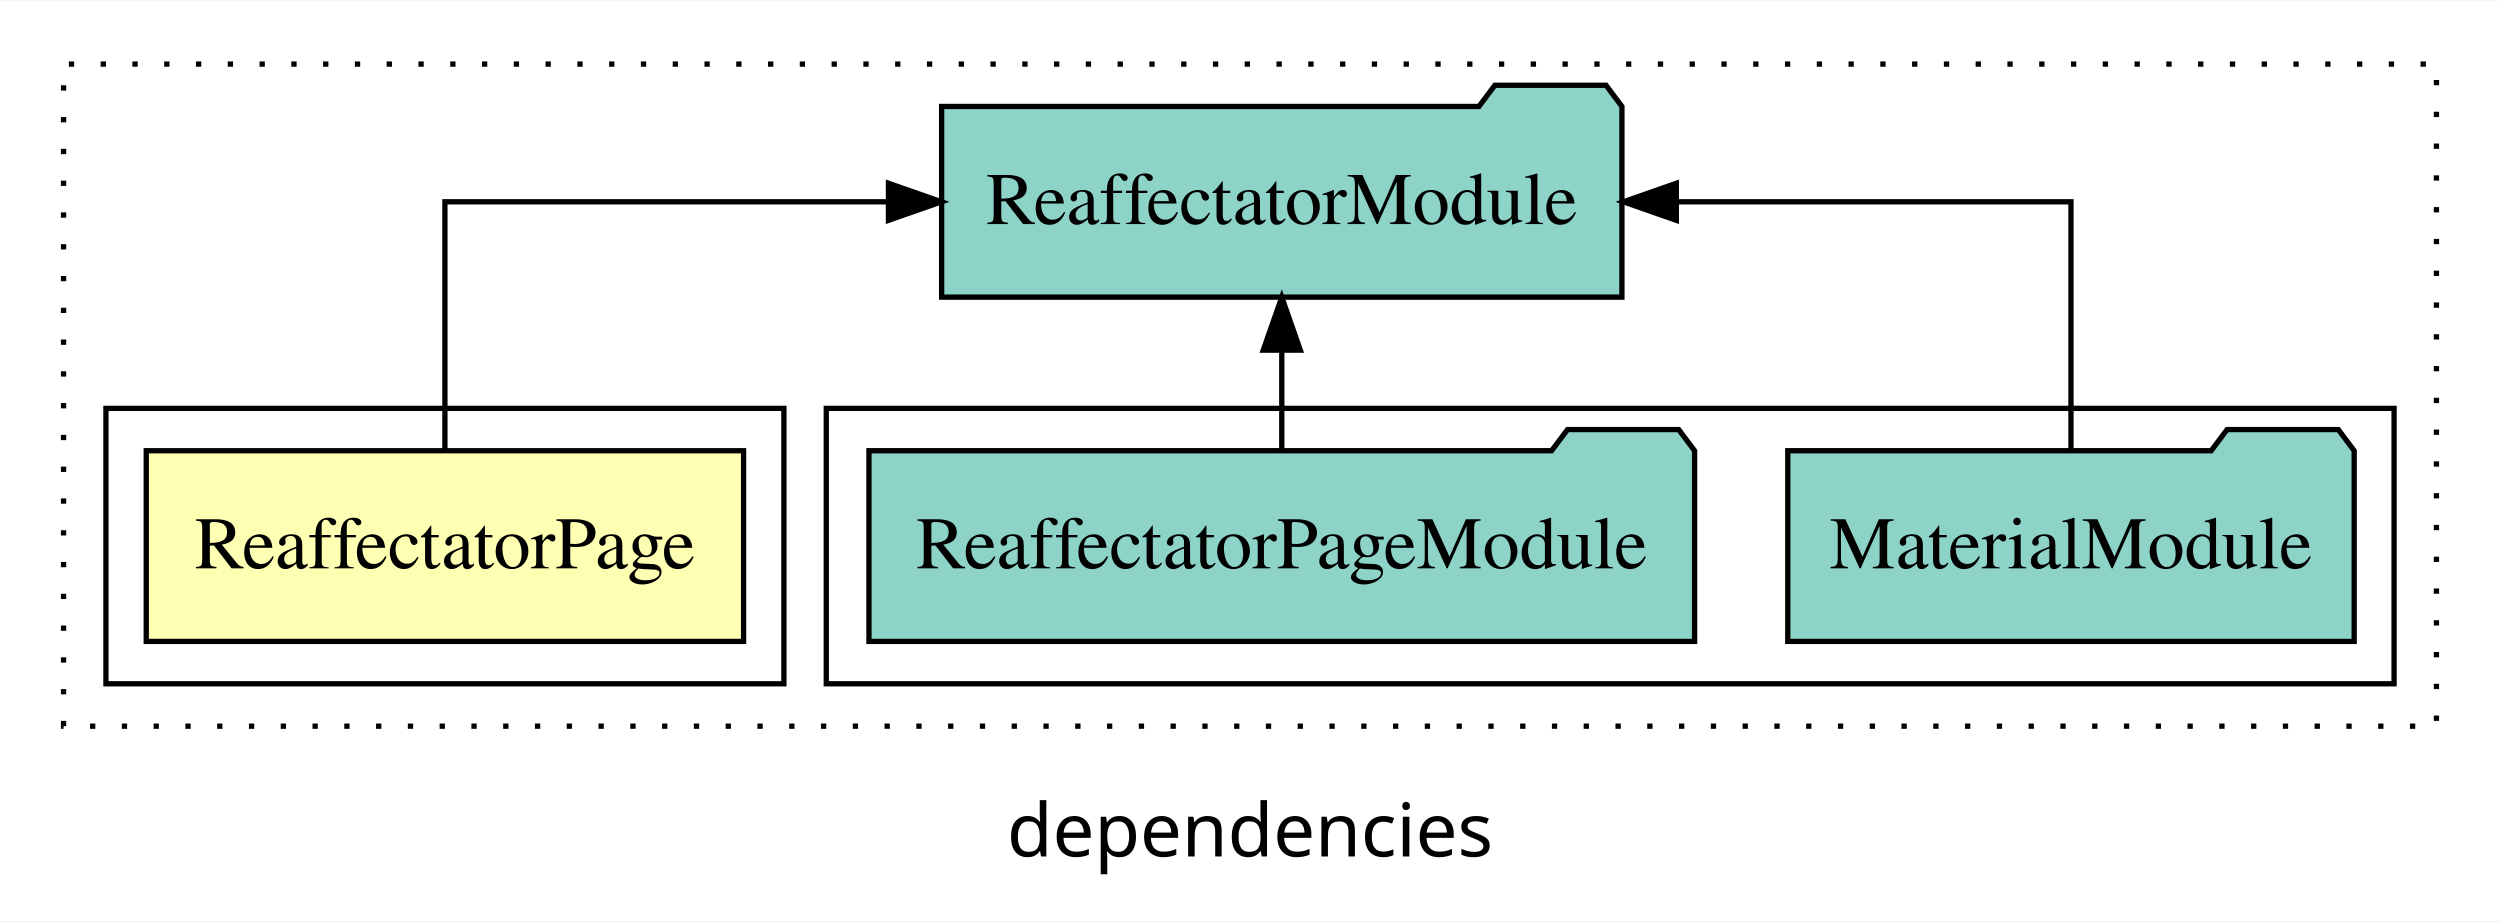
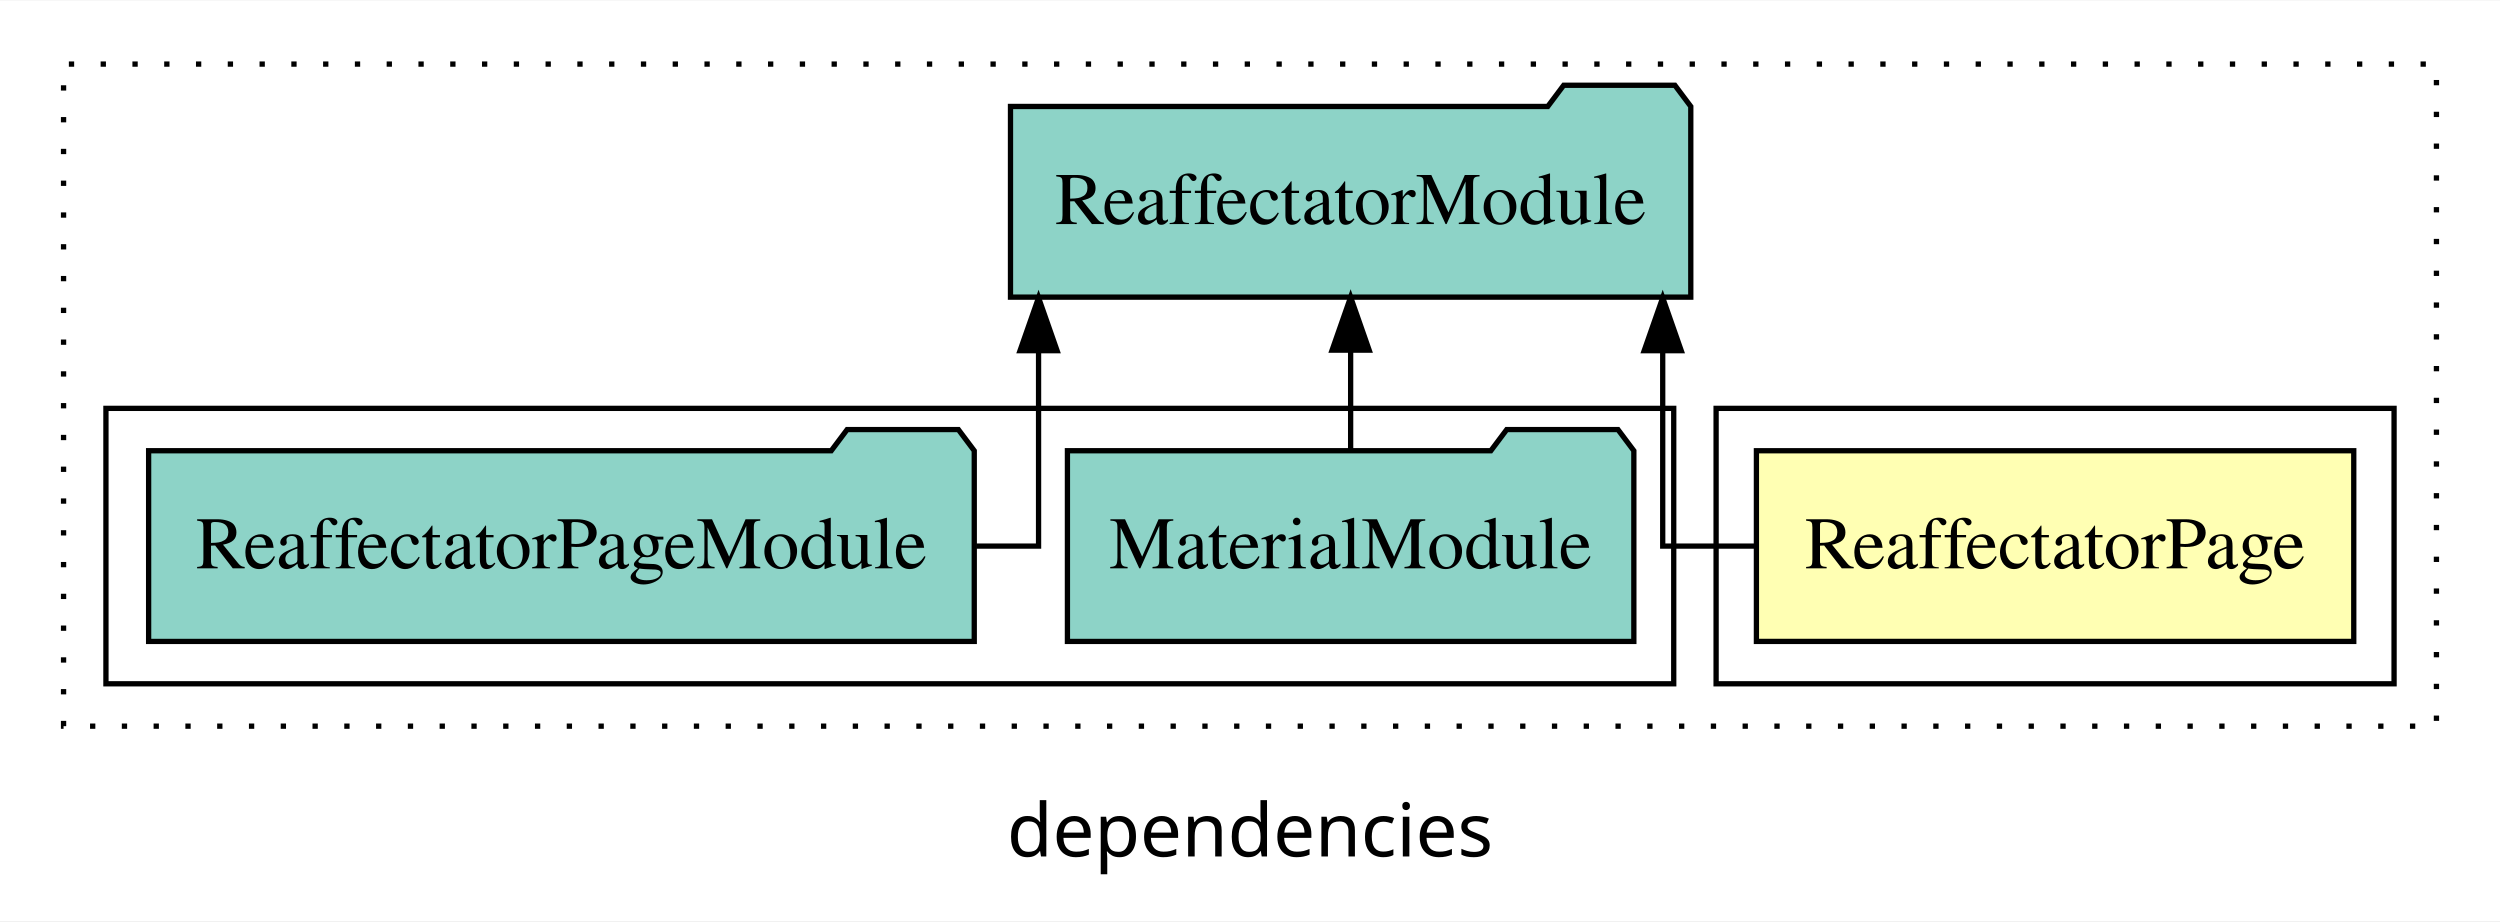
<svg xmlns="http://www.w3.org/2000/svg" width="472pt" height="174pt" viewBox="0.00 0.00 472.00 173.80">
  <g id="graph0" class="graph" transform="scale(1 1) rotate(0) translate(4 169.8)">
    <polygon fill="white" stroke="transparent" points="-4,4 -4,-169.8 468,-169.8 468,4 -4,4" />
    <text text-anchor="middle" x="232" y="-8.2" font-family="sans-serif" font-size="14.00">dependencies</text>
    <g id="clust1" class="cluster">
      <polygon fill="none" stroke="black" stroke-dasharray="1,5" points="8,-32.8 8,-157.8 456,-157.8 456,-32.8 8,-32.8" />
    </g>
+     <g id="clust2" class="cluster">
+       <polygon fill="none" stroke="black" points="320,-40.8 320,-92.8 448,-92.8 448,-40.8 320,-40.8" />
+     </g>
    <g id="clust4" class="cluster">
-       <polygon fill="none" stroke="black" points="152,-40.8 152,-92.8 448,-92.8 448,-40.8 152,-40.8" />
-     </g>
-     <g id="clust2" class="cluster">
-       <polygon fill="none" stroke="black" points="16,-40.8 16,-92.8 144,-92.8 144,-40.8 16,-40.8" />
+       <polygon fill="none" stroke="black" points="16,-40.8 16,-92.8 312,-92.8 312,-40.8 16,-40.8" />
    </g>
    <g id="node1" class="node">
-       <polygon fill="#ffffb3" stroke="black" points="136.39,-84.8 23.61,-84.8 23.61,-48.8 136.39,-48.8 136.39,-84.8" />
-       <text text-anchor="middle" x="80" y="-62.6" font-family="Times,serif" font-size="14.00">ReaffectatorPage</text>
+       <polygon fill="#ffffb3" stroke="black" points="440.39,-84.8 327.61,-84.8 327.61,-48.8 440.39,-48.8 440.39,-84.8" />
+       <text text-anchor="middle" x="384" y="-62.6" font-family="Times,serif" font-size="14.00">ReaffectatorPage</text>
    </g>
    <g id="node2" class="node">
-       <polygon fill="#8dd3c7" stroke="black" points="302.22,-149.8 299.22,-153.8 278.22,-153.8 275.22,-149.8 173.78,-149.8 173.78,-113.8 302.22,-113.8 302.22,-149.8" />
-       <text text-anchor="middle" x="238" y="-127.6" font-family="Times,serif" font-size="14.00">ReaffectatorModule</text>
+       <polygon fill="#8dd3c7" stroke="black" points="315.22,-149.8 312.22,-153.8 291.22,-153.8 288.22,-149.8 186.78,-149.8 186.78,-113.8 315.22,-113.8 315.22,-149.8" />
+       <text text-anchor="middle" x="251" y="-127.6" font-family="Times,serif" font-size="14.00">ReaffectatorModule</text>
    </g>
    <g id="edge1" class="edge">
-       <path fill="none" stroke="black" d="M80,-84.91C80,-104.14 80,-131.8 80,-131.8 80,-131.8 163.74,-131.8 163.74,-131.8" />
-       <polygon fill="black" stroke="black" points="163.74,-135.3 173.74,-131.8 163.74,-128.3 163.74,-135.3" />
+       <path fill="none" stroke="black" d="M327.48,-66.8C317.34,-66.8 309.92,-66.8 309.92,-66.8 309.92,-66.8 309.92,-103.69 309.92,-103.69" />
+       <polygon fill="black" stroke="black" points="306.42,-103.69 309.92,-113.69 313.42,-103.69 306.42,-103.69" />
    </g>
    <g id="node3" class="node">
-       <polygon fill="#8dd3c7" stroke="black" points="440.47,-84.8 437.47,-88.8 416.47,-88.8 413.47,-84.8 333.53,-84.8 333.53,-48.8 440.47,-48.8 440.47,-84.8" />
-       <text text-anchor="middle" x="387" y="-62.6" font-family="Times,serif" font-size="14.00">MaterialModule</text>
+       <polygon fill="#8dd3c7" stroke="black" points="304.47,-84.8 301.47,-88.8 280.47,-88.8 277.47,-84.8 197.53,-84.8 197.53,-48.8 304.47,-48.8 304.47,-84.8" />
+       <text text-anchor="middle" x="251" y="-62.6" font-family="Times,serif" font-size="14.00">MaterialModule</text>
    </g>
    <g id="edge2" class="edge">
-       <path fill="none" stroke="black" d="M387,-84.91C387,-104.14 387,-131.8 387,-131.8 387,-131.8 312.49,-131.8 312.49,-131.8" />
-       <polygon fill="black" stroke="black" points="312.49,-128.3 302.49,-131.8 312.49,-135.3 312.49,-128.3" />
+       <path fill="none" stroke="black" d="M251,-84.91C251,-84.91 251,-103.79 251,-103.79" />
+       <polygon fill="black" stroke="black" points="247.5,-103.79 251,-113.79 254.5,-103.79 247.5,-103.79" />
    </g>
    <g id="node4" class="node">
-       <polygon fill="#8dd3c7" stroke="black" points="315.94,-84.8 312.94,-88.8 291.94,-88.8 288.94,-84.8 160.06,-84.8 160.06,-48.8 315.94,-48.8 315.94,-84.8" />
-       <text text-anchor="middle" x="238" y="-62.6" font-family="Times,serif" font-size="14.00">ReaffectatorPageModule</text>
+       <polygon fill="#8dd3c7" stroke="black" points="179.94,-84.8 176.94,-88.8 155.94,-88.8 152.94,-84.8 24.06,-84.8 24.06,-48.8 179.94,-48.8 179.94,-84.8" />
+       <text text-anchor="middle" x="102" y="-62.6" font-family="Times,serif" font-size="14.00">ReaffectatorPageModule</text>
    </g>
    <g id="edge3" class="edge">
-       <path fill="none" stroke="black" d="M238,-84.91C238,-84.91 238,-103.79 238,-103.79" />
-       <polygon fill="black" stroke="black" points="234.5,-103.79 238,-113.79 241.5,-103.79 234.5,-103.79" />
+       <path fill="none" stroke="black" d="M180.3,-66.8C187.45,-66.8 192.08,-66.8 192.08,-66.8 192.08,-66.8 192.08,-103.69 192.08,-103.69" />
+       <polygon fill="black" stroke="black" points="188.58,-103.69 192.08,-113.69 195.58,-103.69 188.58,-103.69" />
    </g>
  </g>
</svg>
